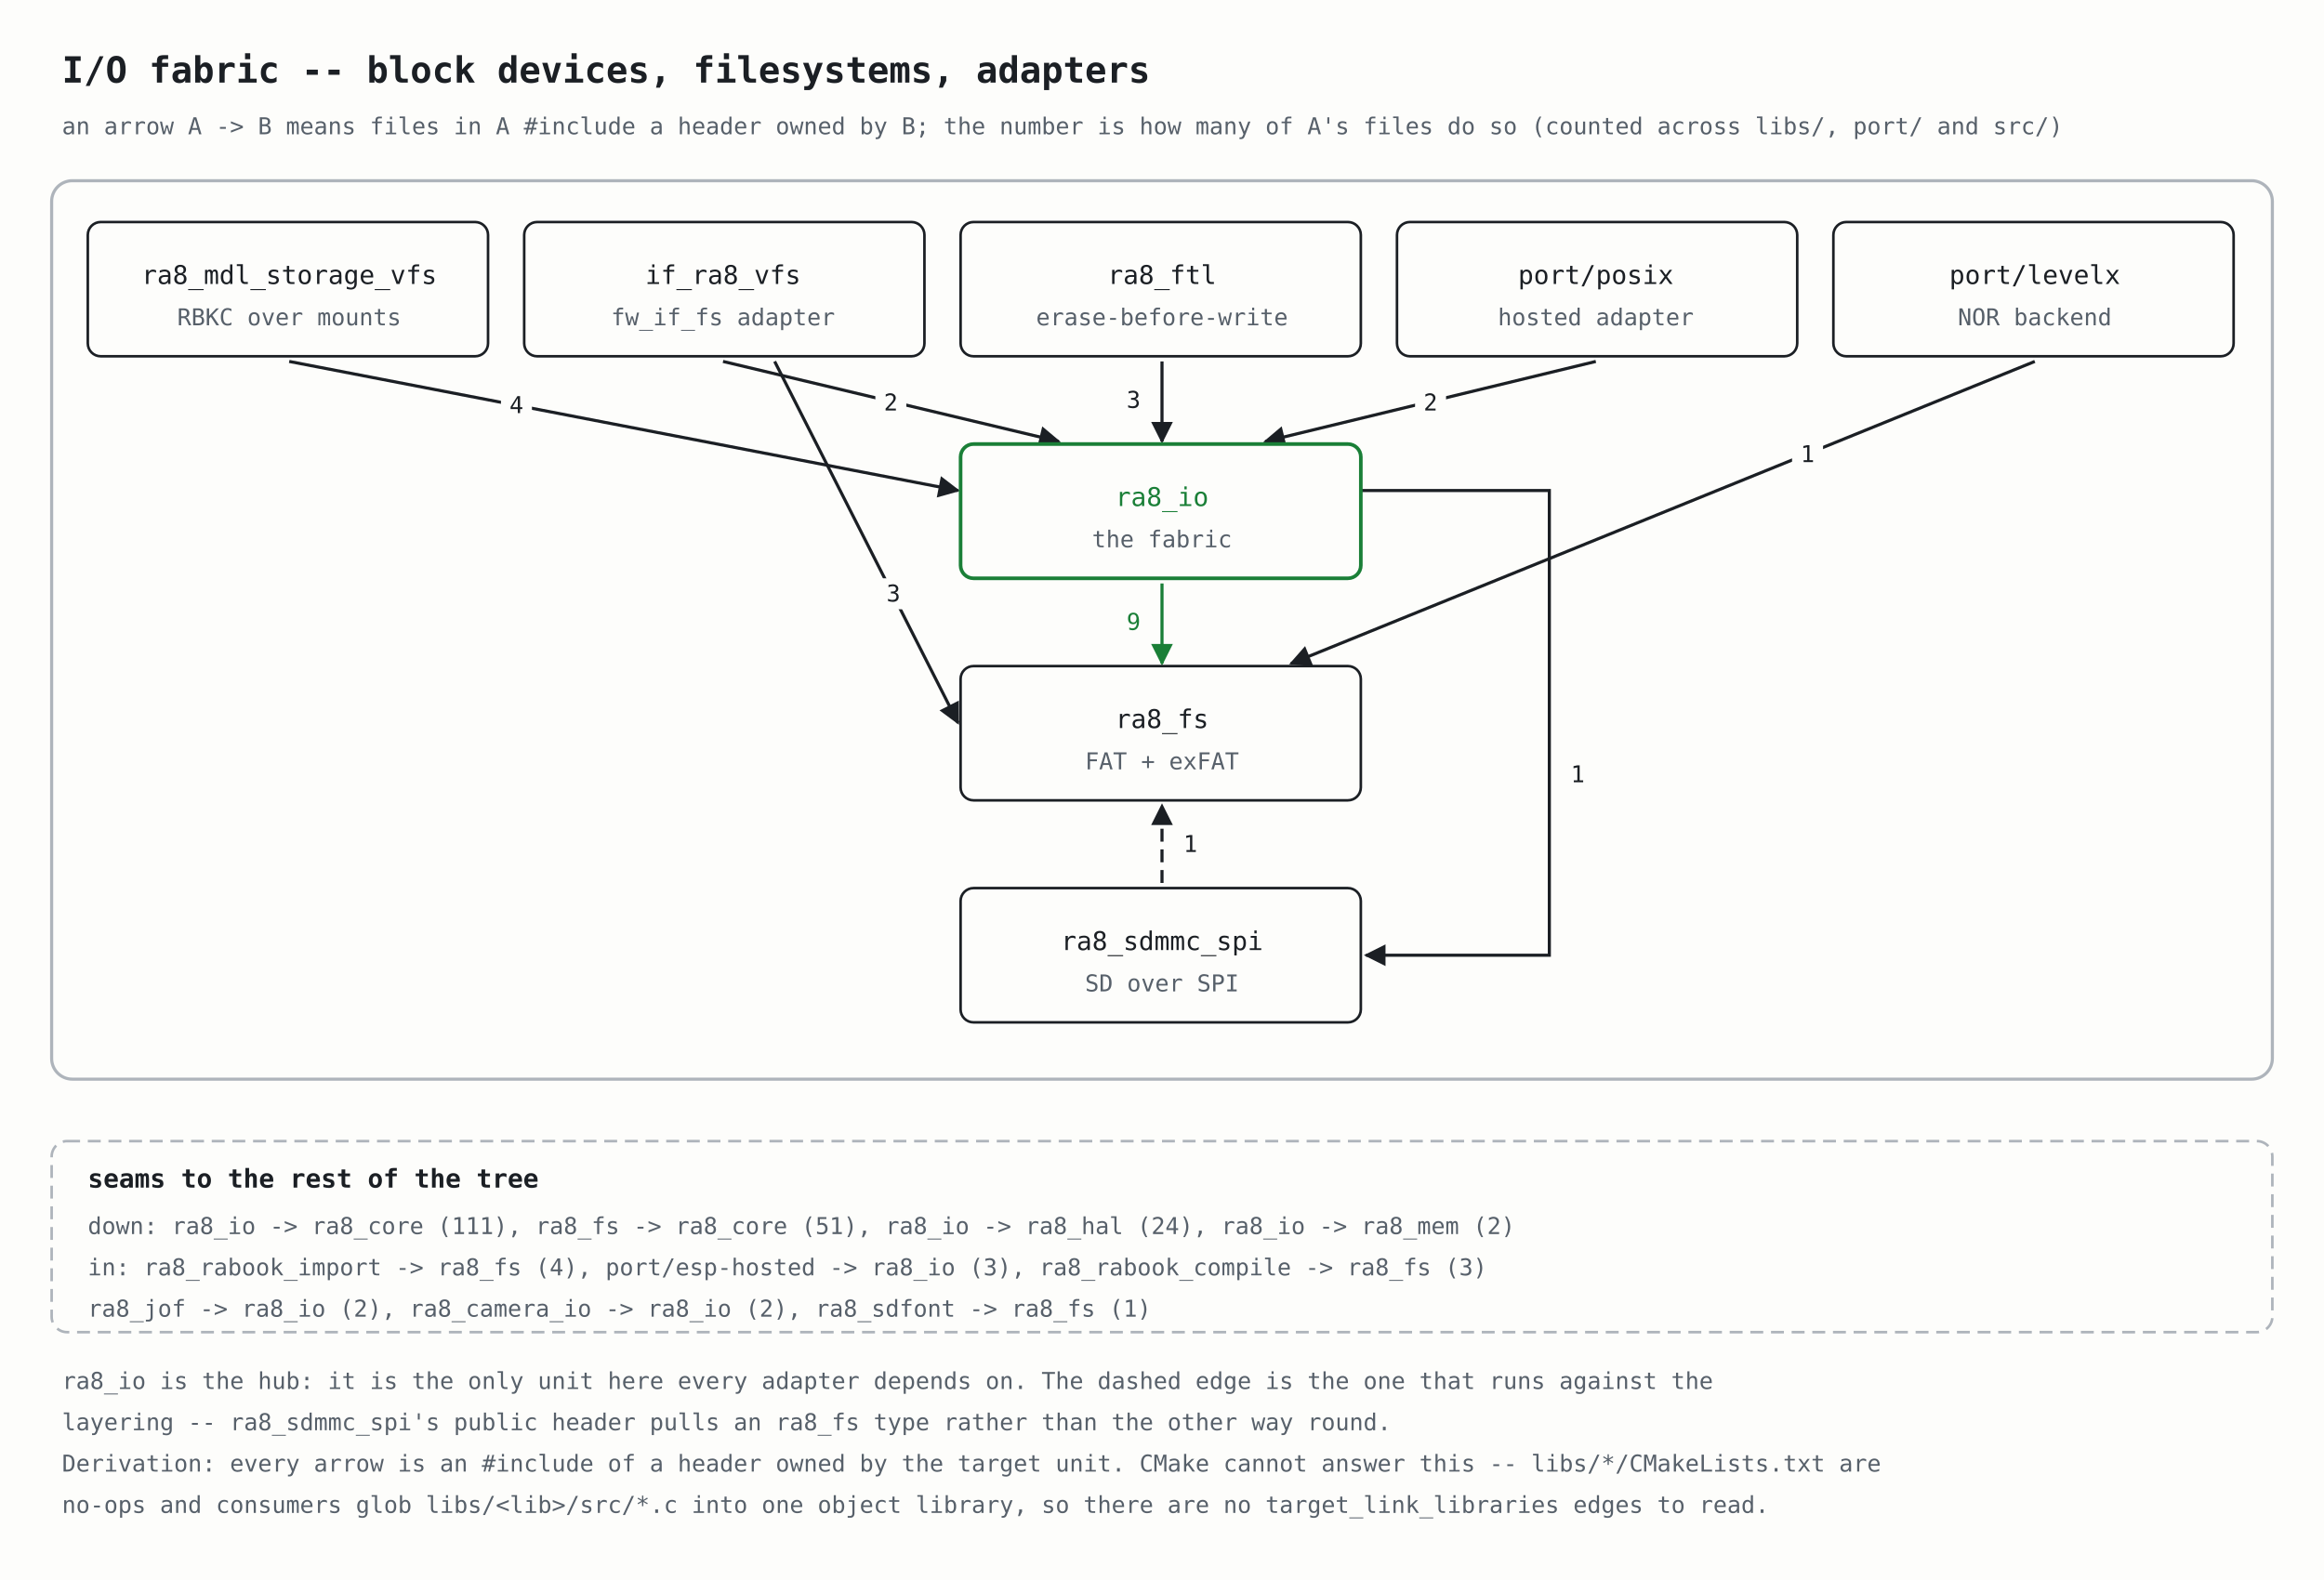
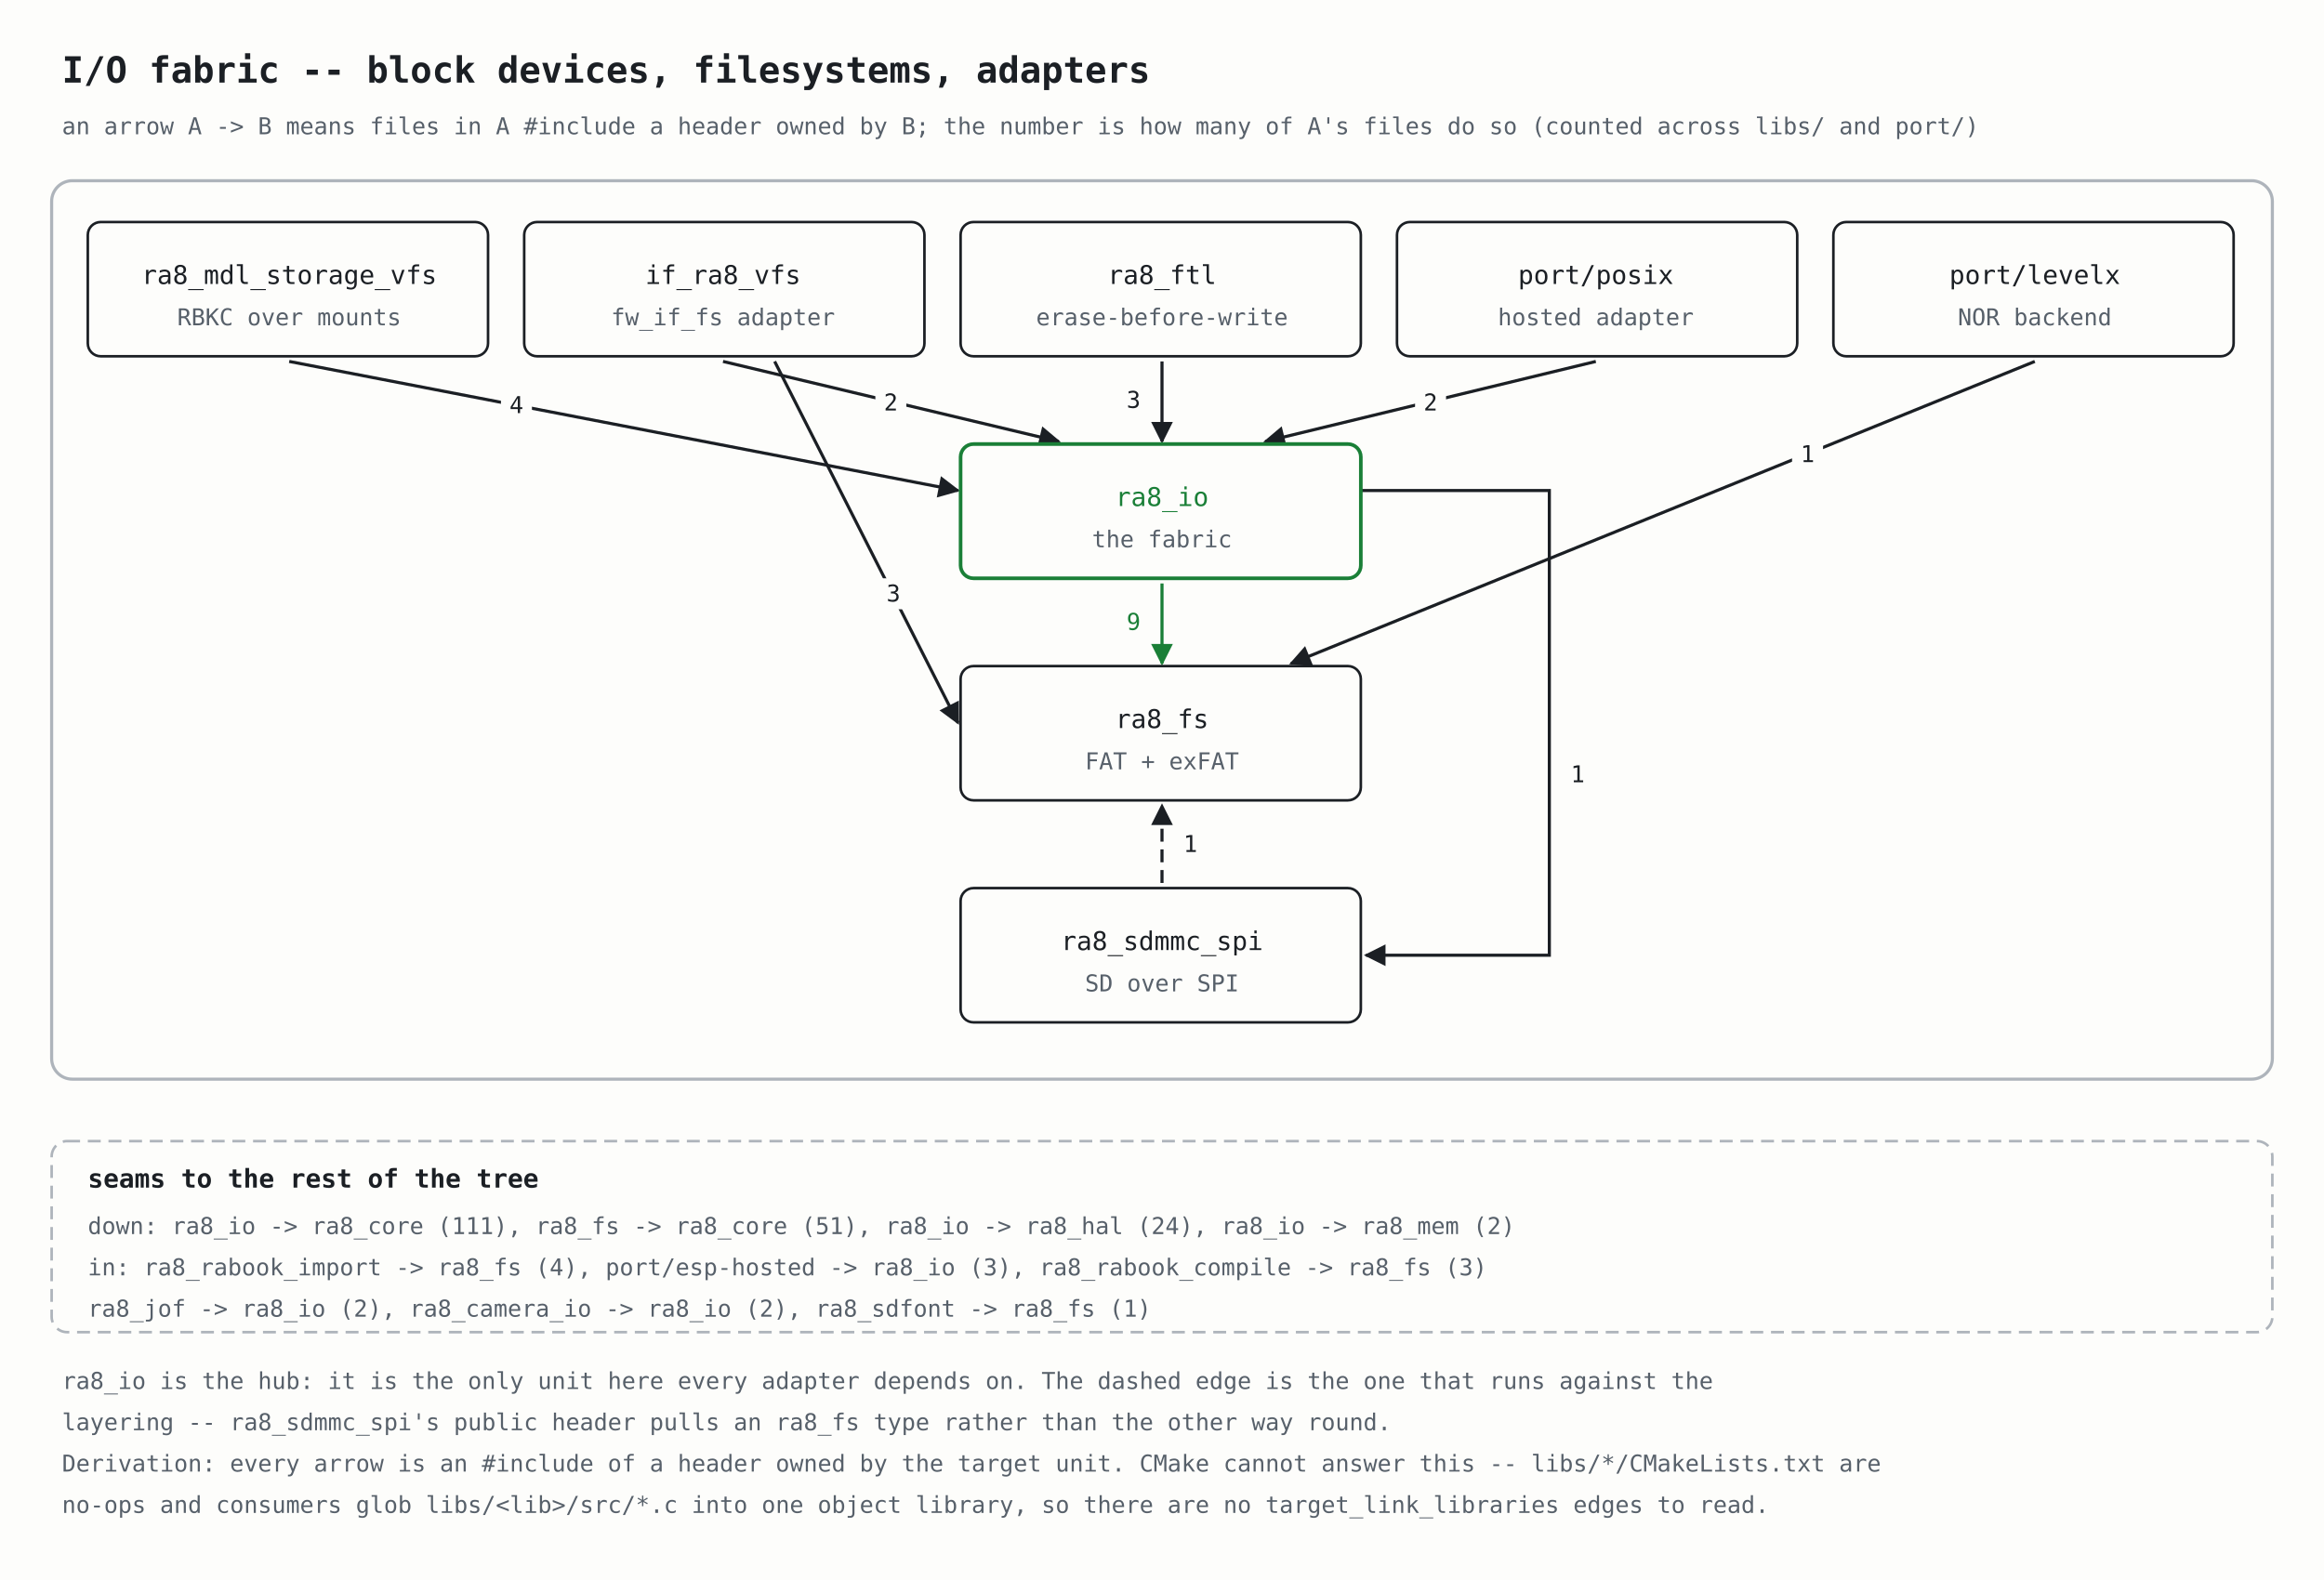
- <svg xmlns="http://www.w3.org/2000/svg" viewBox="0 0 900 612" width="900" role="img" aria-label="I/O fabric -- block devices, filesystems, adapters. an arrow from A to B means files in A #include a header owned by B; the number is how many of A's files do so (counted across libs/, port/ and src/) down: ra8_io - to  ra8_core (111), ra8_fs - to  ra8_core (51), ra8_io - to  ra8_hal (24), ra8_io - to  ra8_mem (2) in:   ra8_rabook_import - to  ra8_fs (4), port/esp-hosted - to  ra8_io (3), ra8_rabook_compile - to  ra8_fs (3)       ra8_jof - to  ra8_io (2), ra8_camera_io - to  ra8_io (2), ra8_sdfont - to  ra8_fs (1) ra8_io is the hub: it is the only unit here every adapter depends on. The dashed edge is the one that runs against the layering -- ra8_sdmmc_spi's public header pulls an ra8_fs type rather than the other way round. Derivation: every arrow is an #include of a header owned by the target unit. CMake cannot answer this -- libs/*/CMakeLists.txt are no-ops and consumers glob libs/ lib to /src/*.c into one object library, so there are no target_link_libraries edges to read.">
+ <svg xmlns="http://www.w3.org/2000/svg" viewBox="0 0 900 612" width="900" role="img" aria-label="I/O fabric -- block devices, filesystems, adapters. an arrow from A to B means files in A #include a header owned by B; the number is how many of A's files do so (counted across libs/ and port/) down: ra8_io - to  ra8_core (111), ra8_fs - to  ra8_core (51), ra8_io - to  ra8_hal (24), ra8_io - to  ra8_mem (2) in:   ra8_rabook_import - to  ra8_fs (4), port/esp-hosted - to  ra8_io (3), ra8_rabook_compile - to  ra8_fs (3)       ra8_jof - to  ra8_io (2), ra8_camera_io - to  ra8_io (2), ra8_sdfont - to  ra8_fs (1) ra8_io is the hub: it is the only unit here every adapter depends on. The dashed edge is the one that runs against the layering -- ra8_sdmmc_spi's public header pulls an ra8_fs type rather than the other way round. Derivation: every arrow is an #include of a header owned by the target unit. CMake cannot answer this -- libs/*/CMakeLists.txt are no-ops and consumers glob libs/ lib to /src/*.c into one object library, so there are no target_link_libraries edges to read.">
  <defs>
    <marker id="aInk" viewBox="0 0 10 10" refX="9" refY="5" markerWidth="7" markerHeight="7" orient="auto-start-reverse">
      <path d="M0,0 L10,5 L0,10 z" fill="#1b1f24" />
    </marker>
    <marker id="aAcc" viewBox="0 0 10 10" refX="9" refY="5" markerWidth="7" markerHeight="7" orient="auto-start-reverse">
      <path d="M0,0 L10,5 L0,10 z" fill="#0969da" />
    </marker>
    <marker id="aGrn" viewBox="0 0 10 10" refX="9" refY="5" markerWidth="7" markerHeight="7" orient="auto-start-reverse">
      <path d="M0,0 L10,5 L0,10 z" fill="#1a7f37" />
    </marker>
    <marker id="aWrm" viewBox="0 0 10 10" refX="9" refY="5" markerWidth="7" markerHeight="7" orient="auto-start-reverse">
      <path d="M0,0 L10,5 L0,10 z" fill="#bc4c00" />
    </marker>
  </defs>
  <rect x="0" y="0" width="900" height="612" fill="#fdfdfb" />
  <g font-family="ui-monospace,SFMono-Regular,Menlo,Consolas,monospace">
    <text x="24" y="32" fill="#1b1f24" font-size="14" font-weight="bold">I/O fabric -- block devices, filesystems, adapters</text>
-     <text x="24" y="52" fill="#57606a" font-size="9">an arrow A -&gt; B means files in A #include a header owned by B; the number is how many of A's files do so (counted across libs/, port/ and src/)</text>
+     <text x="24" y="52" fill="#57606a" font-size="9">an arrow A -&gt; B means files in A #include a header owned by B; the number is how many of A's files do so (counted across libs/ and port/)</text>
    <rect x="20" y="70" width="860" height="348" rx="8" fill="none" stroke="#aeb4bb" stroke-width="1.2" />
    <line x1="112" y1="140" x2="371" y2="190" stroke="#1b1f24" stroke-width="1.2" marker-end="url(#aInk)" />
    <rect x="194" y="151" width="12" height="12" fill="#fdfdfb" />
    <text x="200" y="160" text-anchor="middle" fill="#1b1f24" font-size="9">4</text>
    <line x1="280" y1="140" x2="410" y2="171" stroke="#1b1f24" stroke-width="1.2" marker-end="url(#aInk)" />
    <rect x="339" y="150" width="12" height="12" fill="#fdfdfb" />
    <text x="345" y="159" text-anchor="middle" fill="#1b1f24" font-size="9">2</text>
    <line x1="300" y1="140" x2="371" y2="280" stroke="#1b1f24" stroke-width="1.2" marker-end="url(#aInk)" />
    <rect x="340" y="224" width="12" height="12" fill="#fdfdfb" />
    <text x="346" y="233" text-anchor="middle" fill="#1b1f24" font-size="9">3</text>
    <line x1="450" y1="140" x2="450" y2="171" stroke="#1b1f24" stroke-width="1.2" marker-end="url(#aInk)" />
    <text x="439" y="158" text-anchor="middle" fill="#1b1f24" font-size="9">3</text>
    <line x1="618" y1="140" x2="490" y2="171" stroke="#1b1f24" stroke-width="1.2" marker-end="url(#aInk)" />
    <rect x="548" y="150" width="12" height="12" fill="#fdfdfb" />
    <text x="554" y="159" text-anchor="middle" fill="#1b1f24" font-size="9">2</text>
    <line x1="788" y1="140" x2="500" y2="257" stroke="#1b1f24" stroke-width="1.2" marker-end="url(#aInk)" />
    <rect x="694" y="170" width="12" height="12" fill="#fdfdfb" />
    <text x="700" y="179" text-anchor="middle" fill="#1b1f24" font-size="9">1</text>
    <line x1="450" y1="226" x2="450" y2="257" stroke="#1a7f37" stroke-width="1.2" marker-end="url(#aGrn)" />
    <text x="439" y="244" text-anchor="middle" fill="#1a7f37" font-size="9">9</text>
    <polyline points="527,190 600,190 600,370 529,370" fill="none" stroke="#1b1f24" stroke-width="1.2" marker-end="url(#aInk)" />
    <text x="611" y="303" text-anchor="middle" fill="#1b1f24" font-size="9">1</text>
    <line x1="450" y1="342" x2="450" y2="312" stroke="#1b1f24" stroke-width="1.2" stroke-dasharray="5 3" marker-end="url(#aInk)" />
    <text x="461" y="330" text-anchor="middle" fill="#1b1f24" font-size="9">1</text>
    <rect x="34" y="86" width="155" height="52" rx="5" fill="#fdfdfb" stroke="#1b1f24" stroke-width="1" />
    <text x="112" y="110" text-anchor="middle" fill="#1b1f24" font-size="10">ra8_mdl_storage_vfs</text>
    <text x="112" y="126" text-anchor="middle" fill="#57606a" font-size="9">RBKC over mounts</text>
    <rect x="203" y="86" width="155" height="52" rx="5" fill="#fdfdfb" stroke="#1b1f24" stroke-width="1" />
    <text x="280" y="110" text-anchor="middle" fill="#1b1f24" font-size="10">if_ra8_vfs</text>
    <text x="280" y="126" text-anchor="middle" fill="#57606a" font-size="9">fw_if_fs adapter</text>
    <rect x="372" y="86" width="155" height="52" rx="5" fill="#fdfdfb" stroke="#1b1f24" stroke-width="1" />
    <text x="450" y="110" text-anchor="middle" fill="#1b1f24" font-size="10">ra8_ftl</text>
    <text x="450" y="126" text-anchor="middle" fill="#57606a" font-size="9">erase-before-write</text>
    <rect x="541" y="86" width="155" height="52" rx="5" fill="#fdfdfb" stroke="#1b1f24" stroke-width="1" />
    <text x="618" y="110" text-anchor="middle" fill="#1b1f24" font-size="10">port/posix</text>
    <text x="618" y="126" text-anchor="middle" fill="#57606a" font-size="9">hosted adapter</text>
    <rect x="710" y="86" width="155" height="52" rx="5" fill="#fdfdfb" stroke="#1b1f24" stroke-width="1" />
    <text x="788" y="110" text-anchor="middle" fill="#1b1f24" font-size="10">port/levelx</text>
    <text x="788" y="126" text-anchor="middle" fill="#57606a" font-size="9">NOR backend</text>
    <rect x="372" y="172" width="155" height="52" rx="5" fill="#fdfdfb" stroke="#1a7f37" stroke-width="1.4" />
    <text x="450" y="196" text-anchor="middle" fill="#1a7f37" font-size="10">ra8_io</text>
    <text x="450" y="212" text-anchor="middle" fill="#57606a" font-size="9">the fabric</text>
    <rect x="372" y="258" width="155" height="52" rx="5" fill="#fdfdfb" stroke="#1b1f24" stroke-width="1" />
    <text x="450" y="282" text-anchor="middle" fill="#1b1f24" font-size="10">ra8_fs</text>
    <text x="450" y="298" text-anchor="middle" fill="#57606a" font-size="9">FAT + exFAT</text>
    <rect x="372" y="344" width="155" height="52" rx="5" fill="#fdfdfb" stroke="#1b1f24" stroke-width="1" />
    <text x="450" y="368" text-anchor="middle" fill="#1b1f24" font-size="10">ra8_sdmmc_spi</text>
    <text x="450" y="384" text-anchor="middle" fill="#57606a" font-size="9">SD over SPI</text>
    <rect x="20" y="442" width="860" height="74" rx="6" fill="none" stroke="#aeb4bb" stroke-width="1" stroke-dasharray="5 3" />
    <text x="34" y="460" fill="#1b1f24" font-size="10" font-weight="bold">seams to the rest of the tree</text>
    <text x="34" y="478" fill="#57606a" font-size="9">down: ra8_io -&gt; ra8_core (111), ra8_fs -&gt; ra8_core (51), ra8_io -&gt; ra8_hal (24), ra8_io -&gt; ra8_mem (2)</text>
    <text x="34" y="494" fill="#57606a" font-size="9">in:   ra8_rabook_import -&gt; ra8_fs (4), port/esp-hosted -&gt; ra8_io (3), ra8_rabook_compile -&gt; ra8_fs (3)</text>
    <text x="34" y="510" fill="#57606a" font-size="9">      ra8_jof -&gt; ra8_io (2), ra8_camera_io -&gt; ra8_io (2), ra8_sdfont -&gt; ra8_fs (1)</text>
    <text x="24" y="538" fill="#57606a" font-size="9">ra8_io is the hub: it is the only unit here every adapter depends on. The dashed edge is the one that runs against the</text>
    <text x="24" y="554" fill="#57606a" font-size="9">layering -- ra8_sdmmc_spi's public header pulls an ra8_fs type rather than the other way round.</text>
    <text x="24" y="570" fill="#57606a" font-size="9">Derivation: every arrow is an #include of a header owned by the target unit. CMake cannot answer this -- libs/*/CMakeLists.txt are</text>
    <text x="24" y="586" fill="#57606a" font-size="9">no-ops and consumers glob libs/&lt;lib&gt;/src/*.c into one object library, so there are no target_link_libraries edges to read.</text>
  </g>
</svg>
